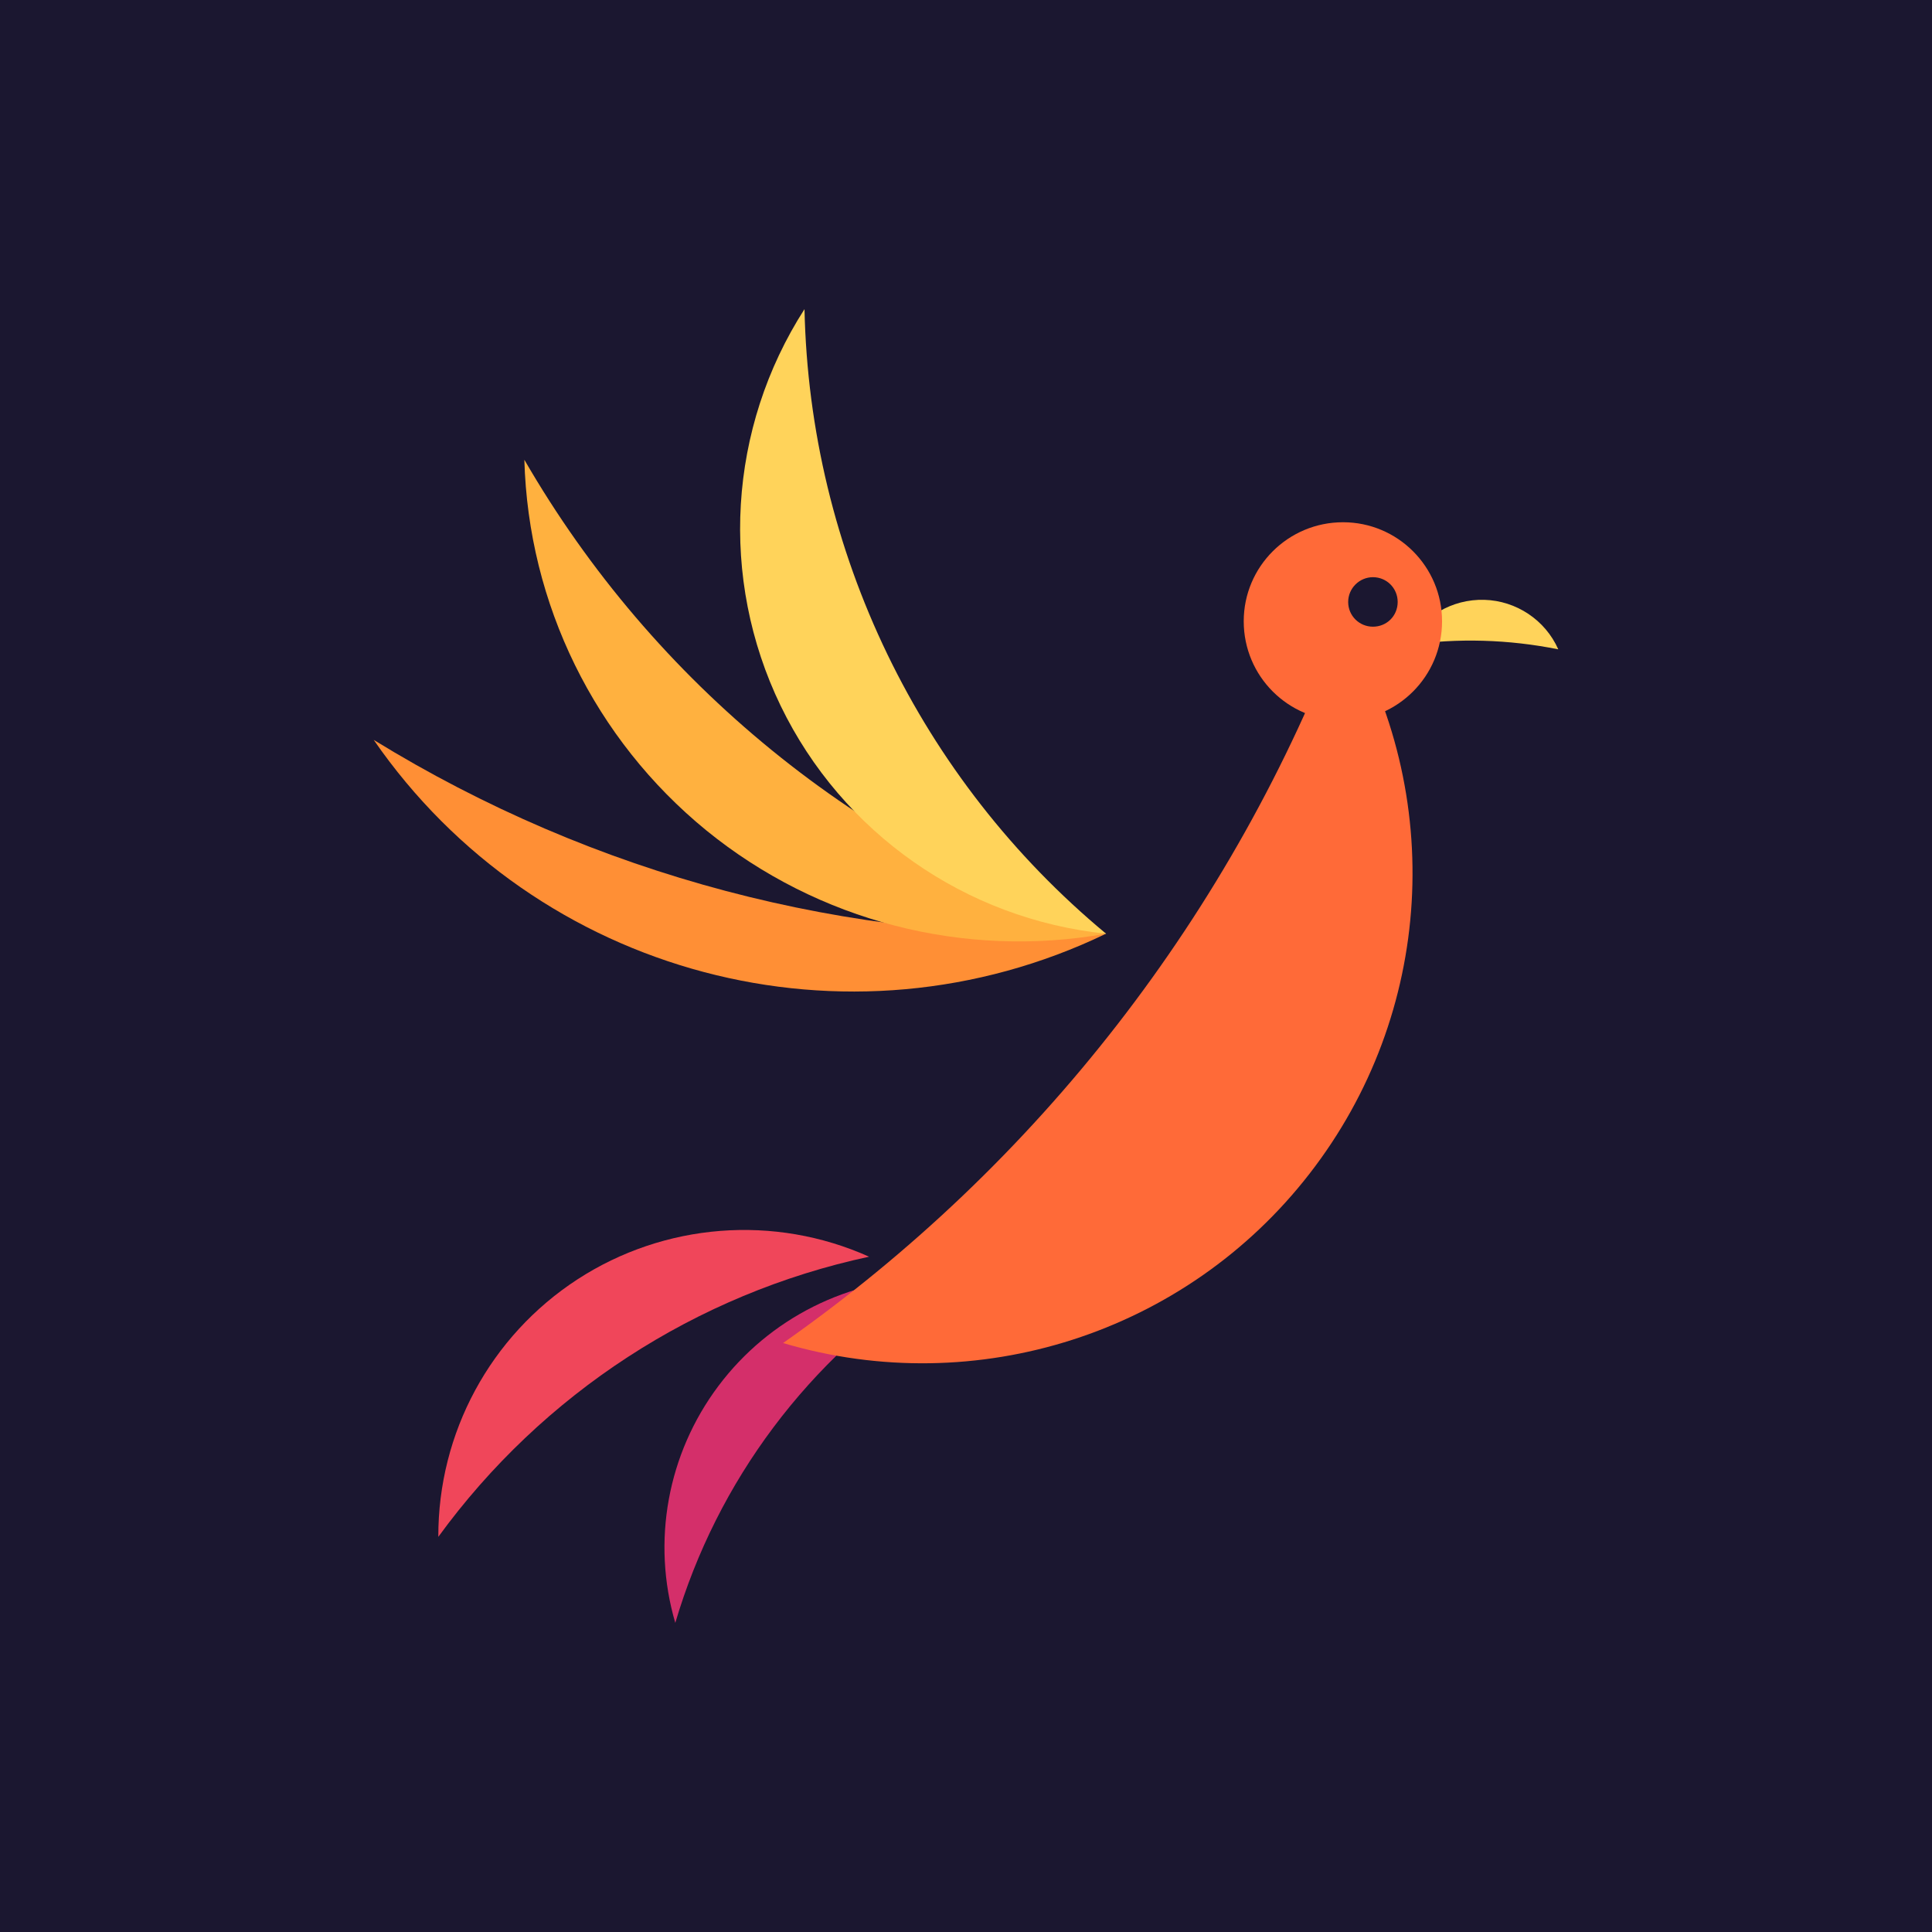
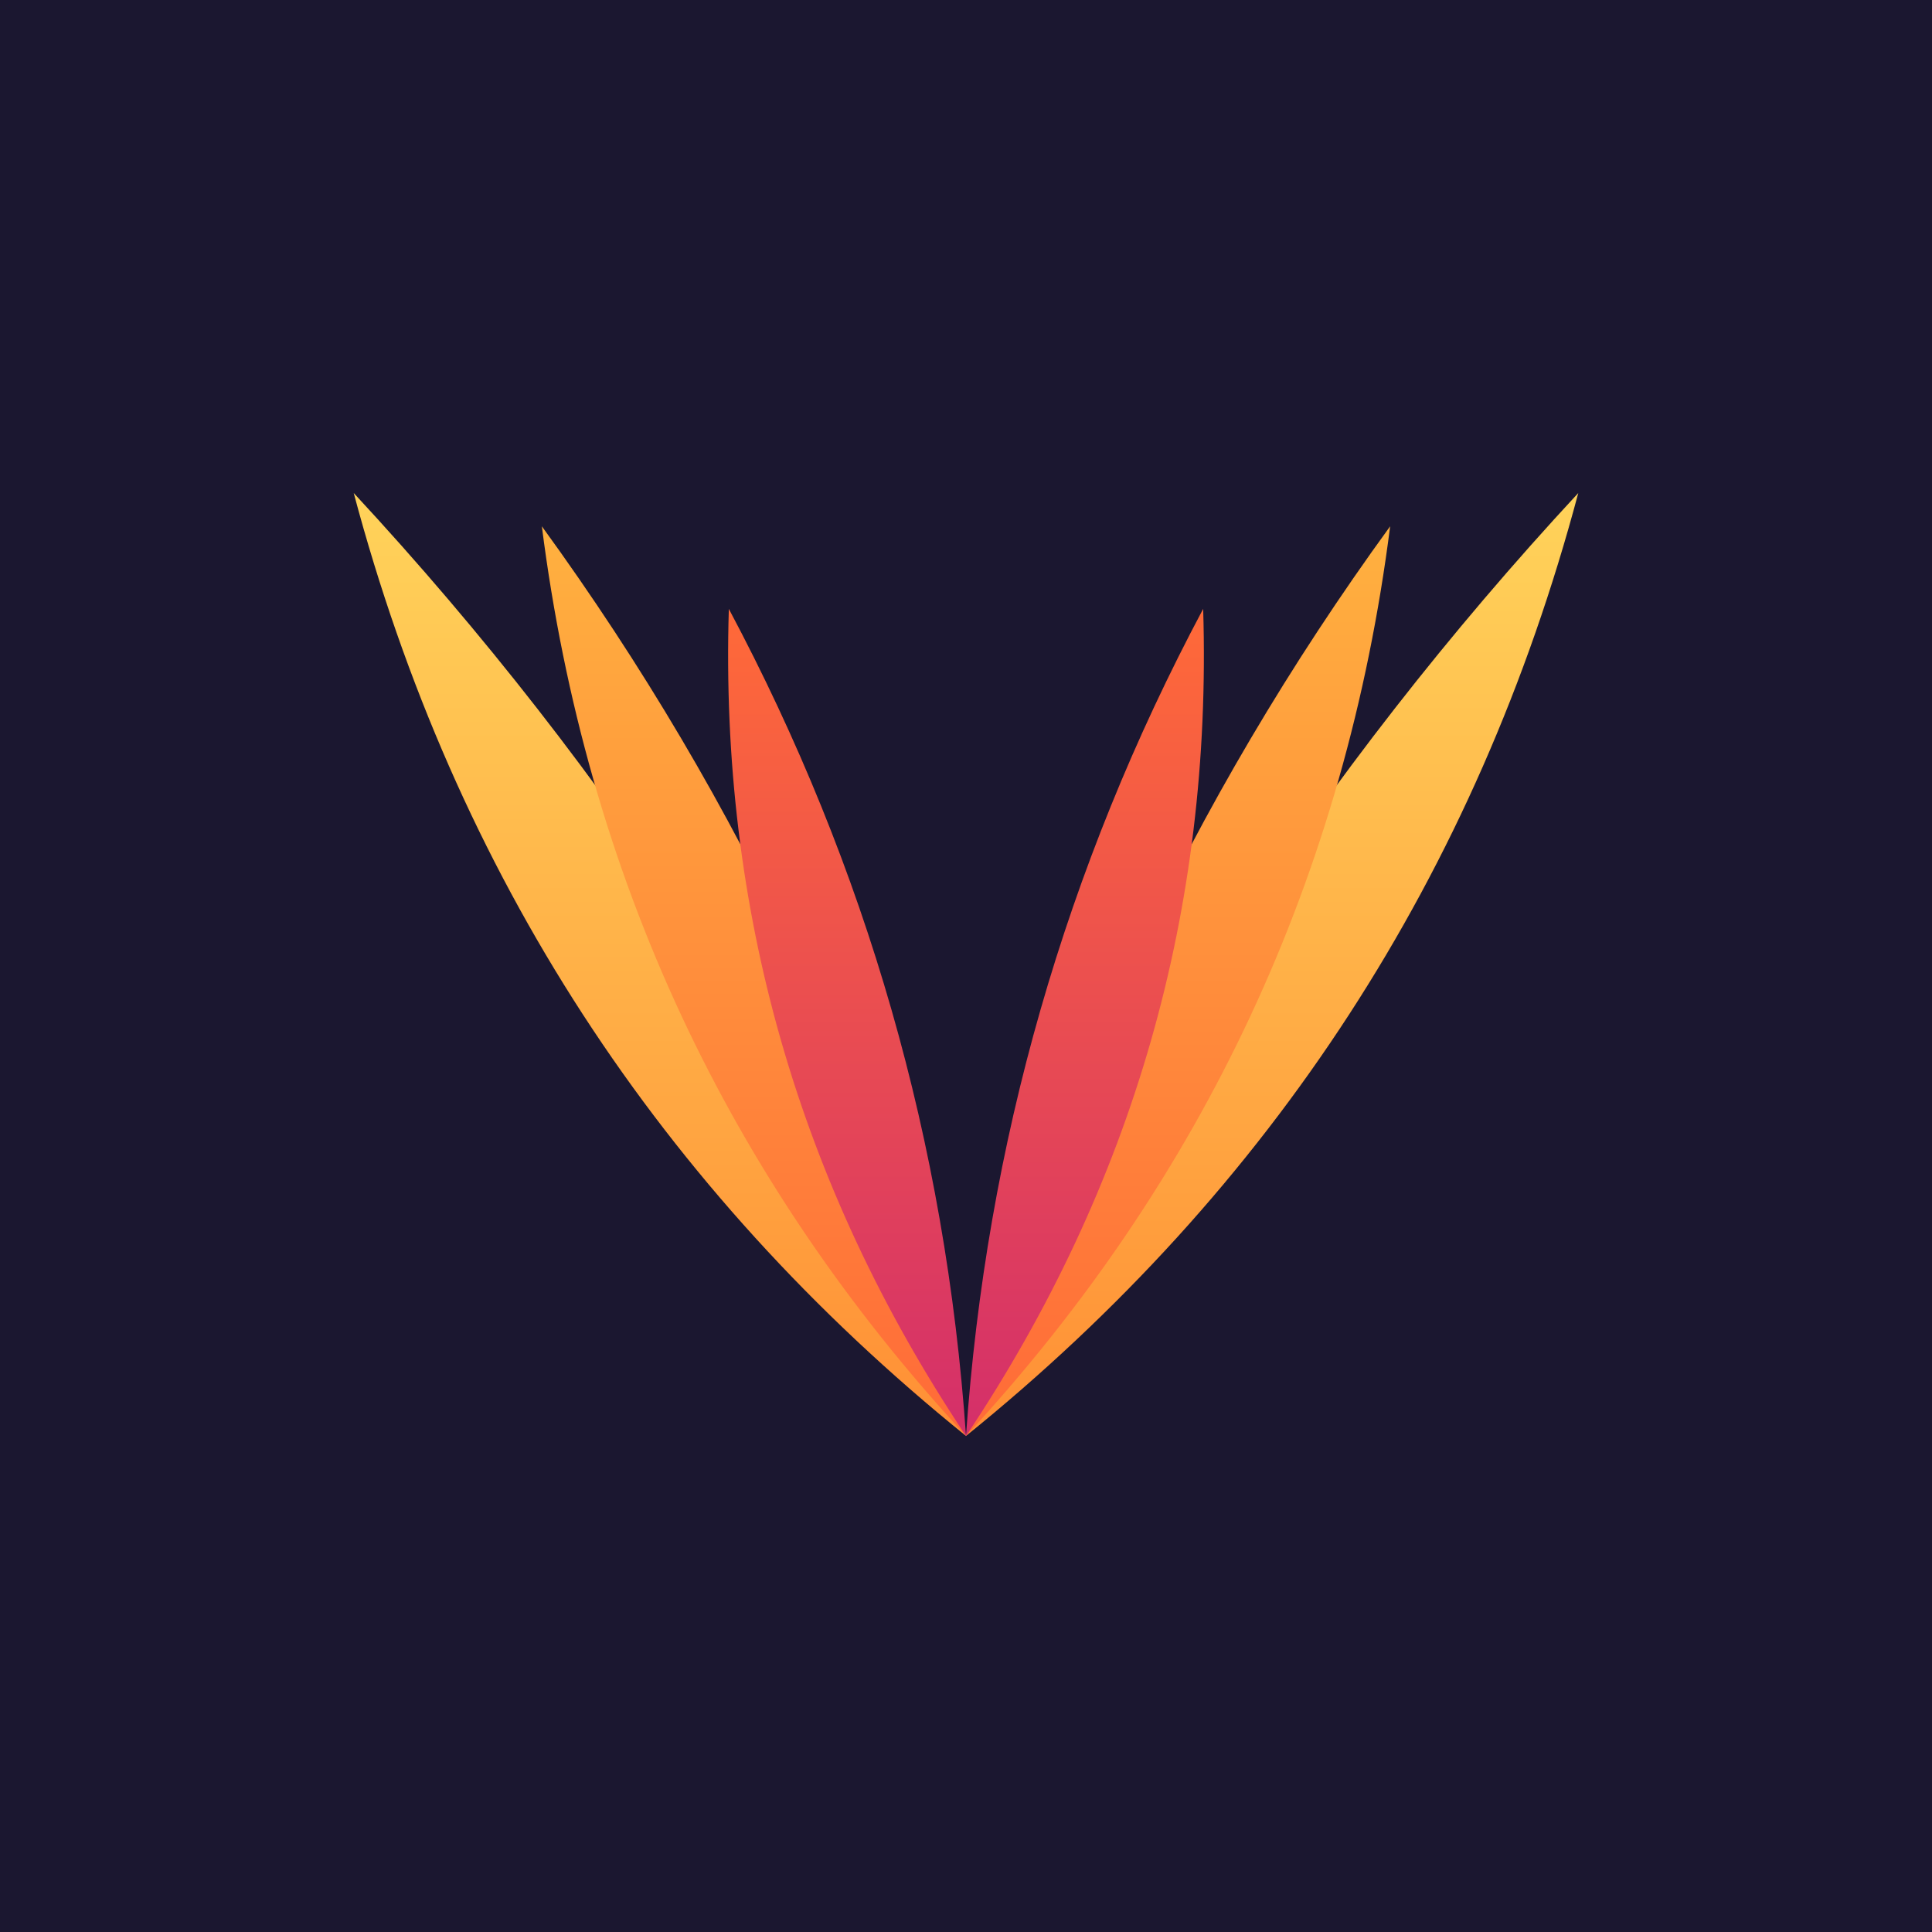
- <svg xmlns="http://www.w3.org/2000/svg" viewBox="0 0 64 64" role="img" aria-label="PHV">
-   <rect width="64" height="64" fill="#1B1730" />
-   <path fill="#D42F6A" fill-rule="evenodd" d="M30.93 42.34C28.12 42.34 25.48 43.67 23.80 45.91C22.11 48.16 21.58 51.07 22.37 53.76C23.76 49.05 26.80 45.00 30.93 42.34Z" />
-   <path fill="#F0465A" fill-rule="evenodd" d="M28.79 41.63C25.65 40.22 22.01 40.51 19.13 42.38C16.24 44.26 14.51 47.47 14.52 50.91C17.97 46.17 23.05 42.86 28.79 41.63Z" />
-   <path fill="#FF8F35" fill-rule="evenodd" d="M36.64 30.93C28.07 35.06 17.78 32.33 12.38 24.51C19.66 28.99 28.10 31.23 36.64 30.93Z" />
-   <path fill="#FFB13F" fill-rule="evenodd" d="M36.64 30.93C31.94 31.77 27.10 30.52 23.40 27.51C19.70 24.49 17.50 20.01 17.37 15.23C21.66 22.65 28.51 28.23 36.64 30.93Z" />
-   <path fill="#FFD35A" fill-rule="evenodd" d="M36.64 30.93C31.98 30.45 27.90 27.59 25.86 23.38C23.82 19.16 24.12 14.18 26.65 10.24C26.82 18.26 30.47 25.81 36.64 30.93Z" />
-   <path fill="#FF6A38" fill-rule="evenodd" d="M44.49 20.58C47.92 26.33 47.49 33.59 43.38 38.88C39.28 44.17 32.35 46.39 25.94 44.49C34.38 38.57 40.85 30.24 44.49 20.58Z" />
-   <path fill="#FFD35A" fill-rule="evenodd" d="M46.63 21.37C47.11 20.42 48.10 19.84 49.17 19.87C50.23 19.90 51.19 20.54 51.62 21.51C49.98 21.18 48.29 21.13 46.63 21.37Z" />
-   <path fill="#FF6A38" fill-rule="evenodd" d="M47.77 20.58C47.77 22.40 46.30 23.87 44.49 23.87C42.67 23.87 41.20 22.40 41.20 20.58C41.20 18.77 42.67 17.30 44.49 17.30C46.30 17.30 47.77 18.77 47.77 20.58ZM46.30 19.94C46.30 19.49 45.94 19.12 45.48 19.12C45.03 19.12 44.66 19.49 44.66 19.94C44.66 20.40 45.03 20.76 45.48 20.76C45.94 20.76 46.30 20.40 46.30 19.94Z" />
+ <svg xmlns="http://www.w3.org/2000/svg" viewBox="0 0 512 512" role="img" aria-label="PHV">
+   <rect width="512" height="512" fill="#1B1730" />
+   <defs>
+     <linearGradient id="i0" gradientUnits="userSpaceOnUse" x1="149.25" y1="420" x2="149.25" y2="91.2">
+       <stop offset="0" stop-color="#FF8F35" />
+       <stop offset="1" stop-color="#FFD35A" />
+     </linearGradient>
+     <linearGradient id="i1" gradientUnits="userSpaceOnUse" x1="362.75" y1="420" x2="362.75" y2="91.2">
+       <stop offset="0" stop-color="#FF8F35" />
+       <stop offset="1" stop-color="#FFD35A" />
+     </linearGradient>
+     <linearGradient id="i2" gradientUnits="userSpaceOnUse" x1="182.05" y1="420" x2="182.05" y2="102.8">
+       <stop offset="0" stop-color="#FF6A38" />
+       <stop offset="1" stop-color="#FFB13F" />
+     </linearGradient>
+     <linearGradient id="i3" gradientUnits="userSpaceOnUse" x1="329.95" y1="420" x2="329.95" y2="102.8">
+       <stop offset="0" stop-color="#FF6A38" />
+       <stop offset="1" stop-color="#FFB13F" />
+     </linearGradient>
+     <linearGradient id="i4" gradientUnits="userSpaceOnUse" x1="214.525" y1="420" x2="214.525" y2="131.6">
+       <stop offset="0" stop-color="#D42F6A" />
+       <stop offset="1" stop-color="#FF6A38" />
+     </linearGradient>
+     <linearGradient id="i5" gradientUnits="userSpaceOnUse" x1="297.475" y1="420" x2="297.475" y2="131.6">
+       <stop offset="0" stop-color="#D42F6A" />
+       <stop offset="1" stop-color="#FF6A38" />
+     </linearGradient>
+   </defs>
+   <g transform="translate(256 255.6) scale(0.76) translate(-256 -255.6)">
+     <path fill="url(#i0)" d="M256 420C149.067 333.667 77.9 224.067 42.5 91.2C132.7 188.467 203.867 298.067 256 420Z" />
+     <path fill="url(#i1)" d="M256 420C362.933 333.667 434.1 224.067 469.5 91.2C379.3 188.467 308.133 298.067 256 420Z" />
+     <path fill="url(#i2)" d="M256 420C172.867 330.067 123.567 224.333 108.1 102.8C177.967 198.933 227.267 304.667 256 420Z" />
+     <path fill="url(#i3)" d="M256 420C339.133 330.067 388.433 224.333 403.9 102.8C334.033 198.933 284.733 304.667 256 420Z" />
+     <path fill="url(#i4)" d="M256 420C197.667 332.667 170.1 236.533 173.3 131.6C221.367 221.867 248.933 318 256 420Z" />
+     <path fill="url(#i5)" d="M256 420C314.333 332.667 341.9 236.533 338.7 131.6C290.633 221.867 263.067 318 256 420Z" />
+   </g>
</svg>
